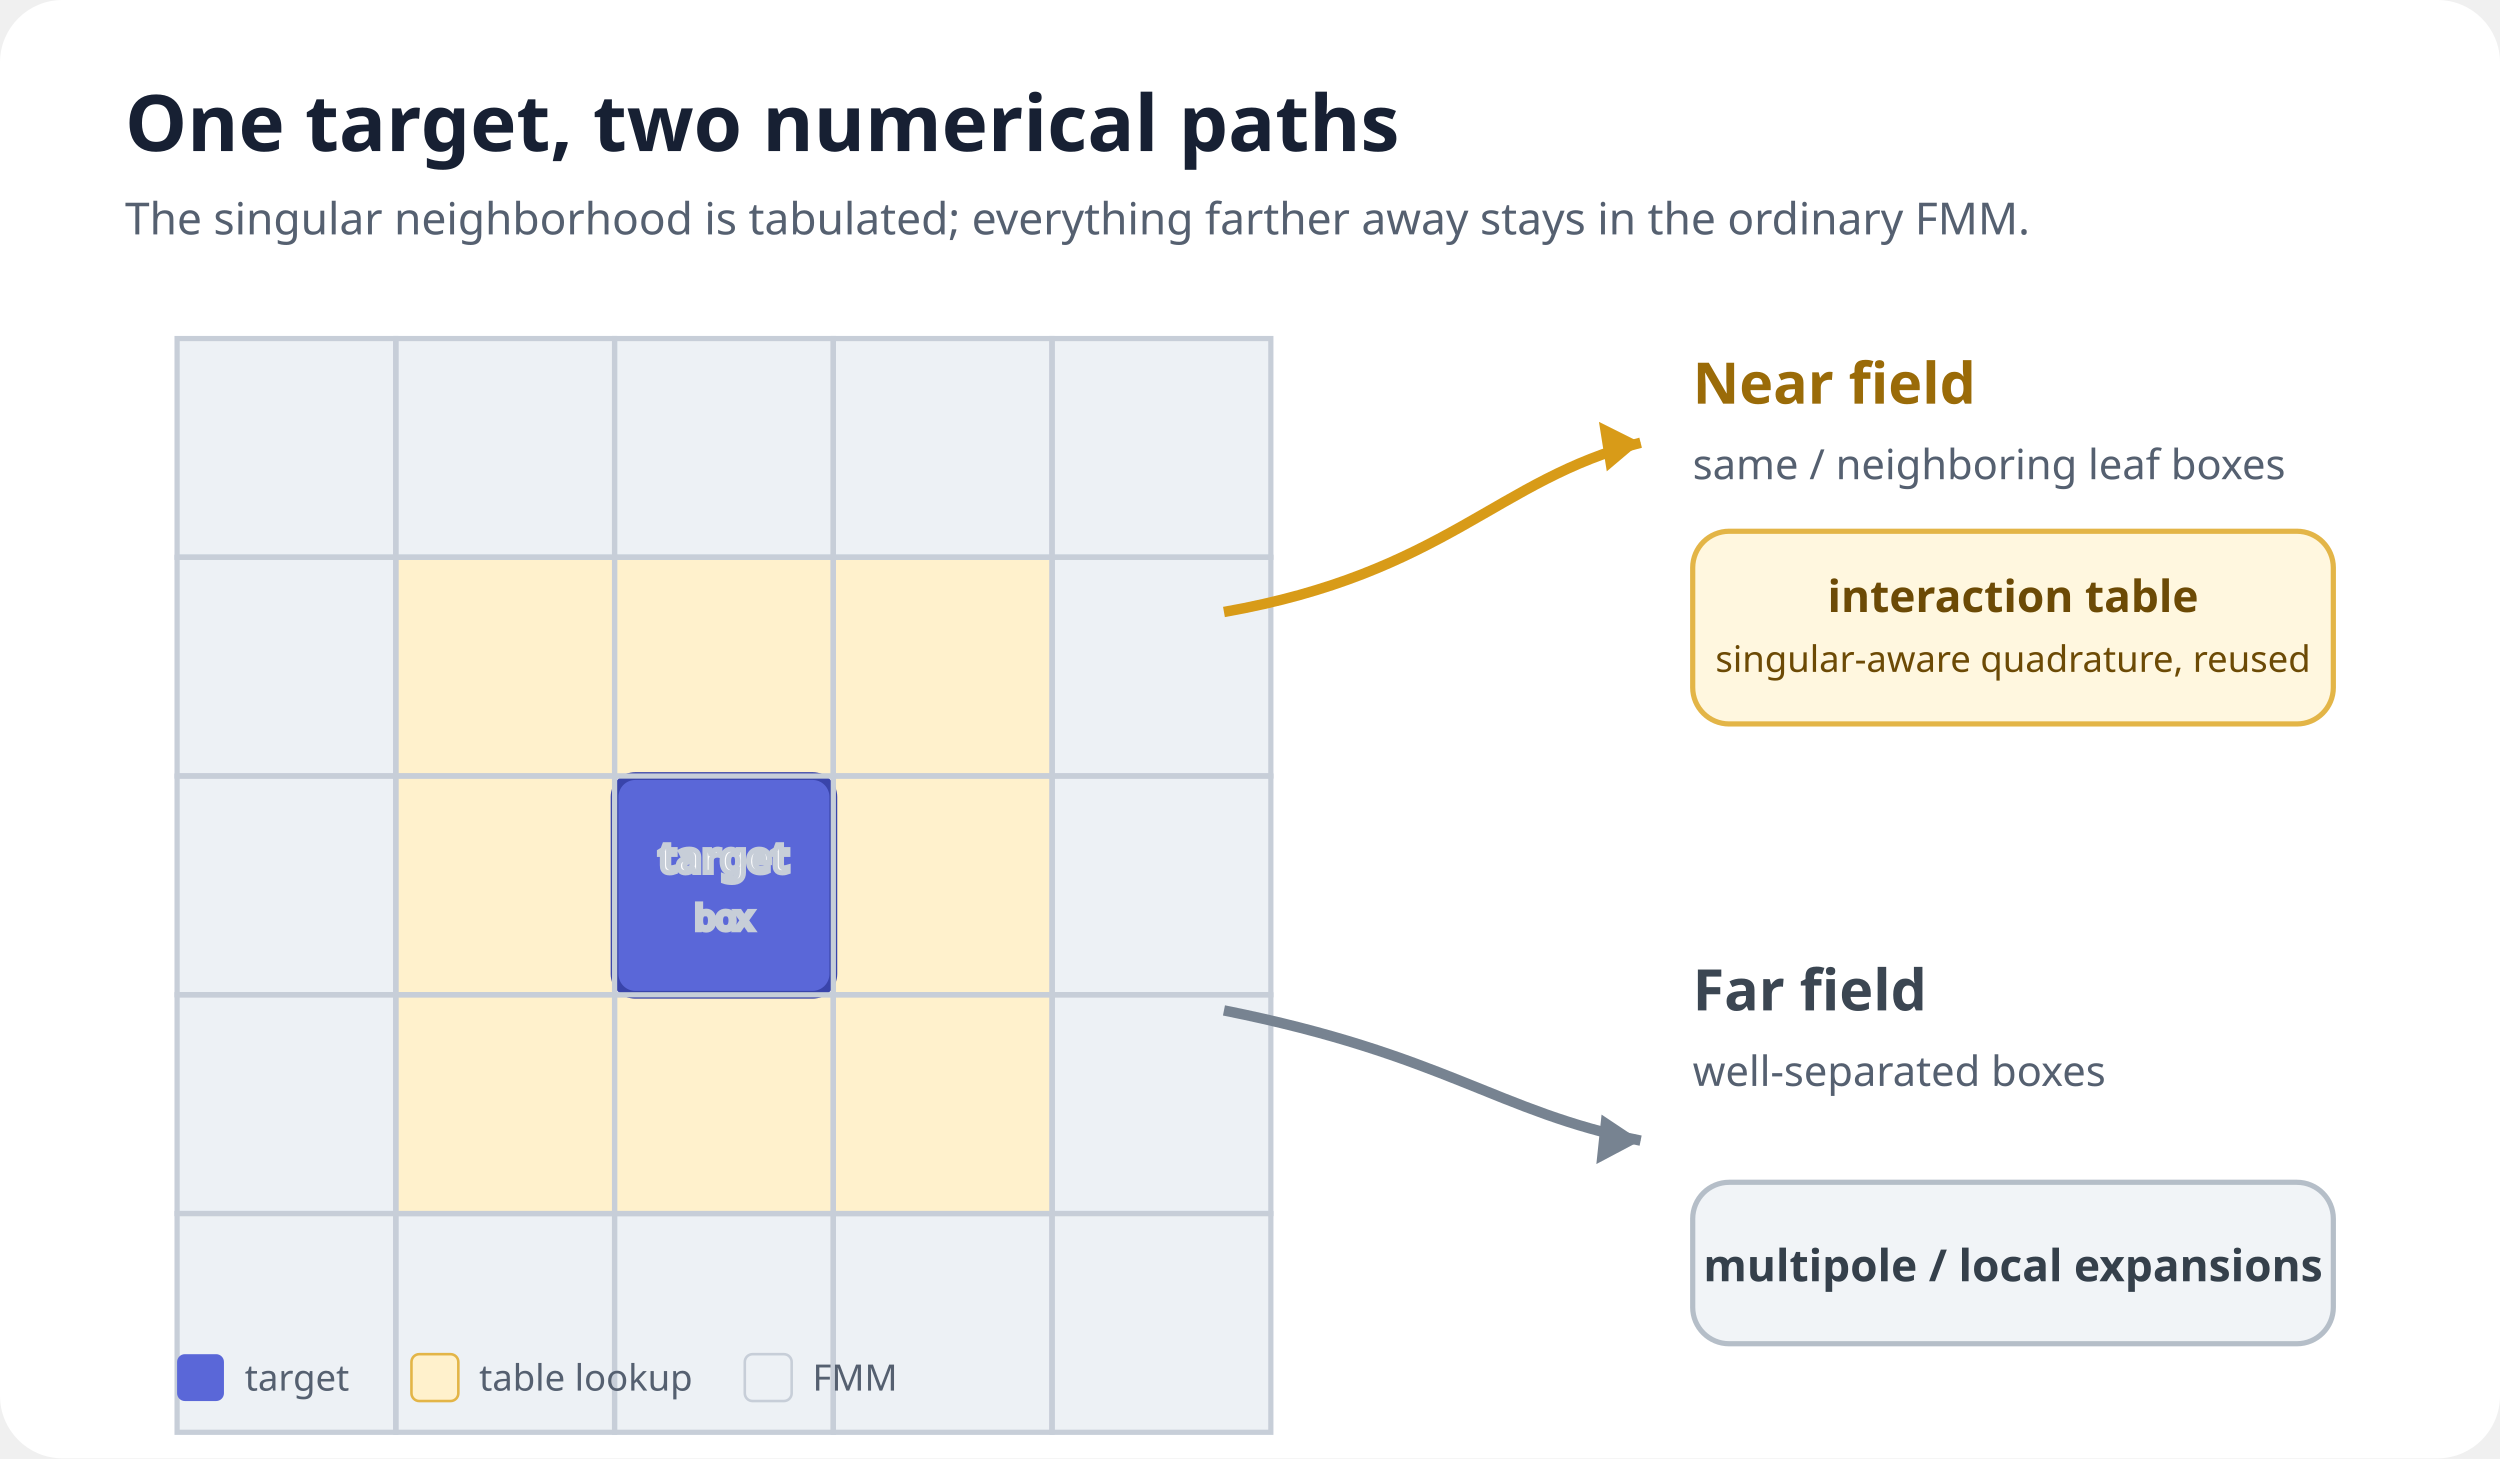
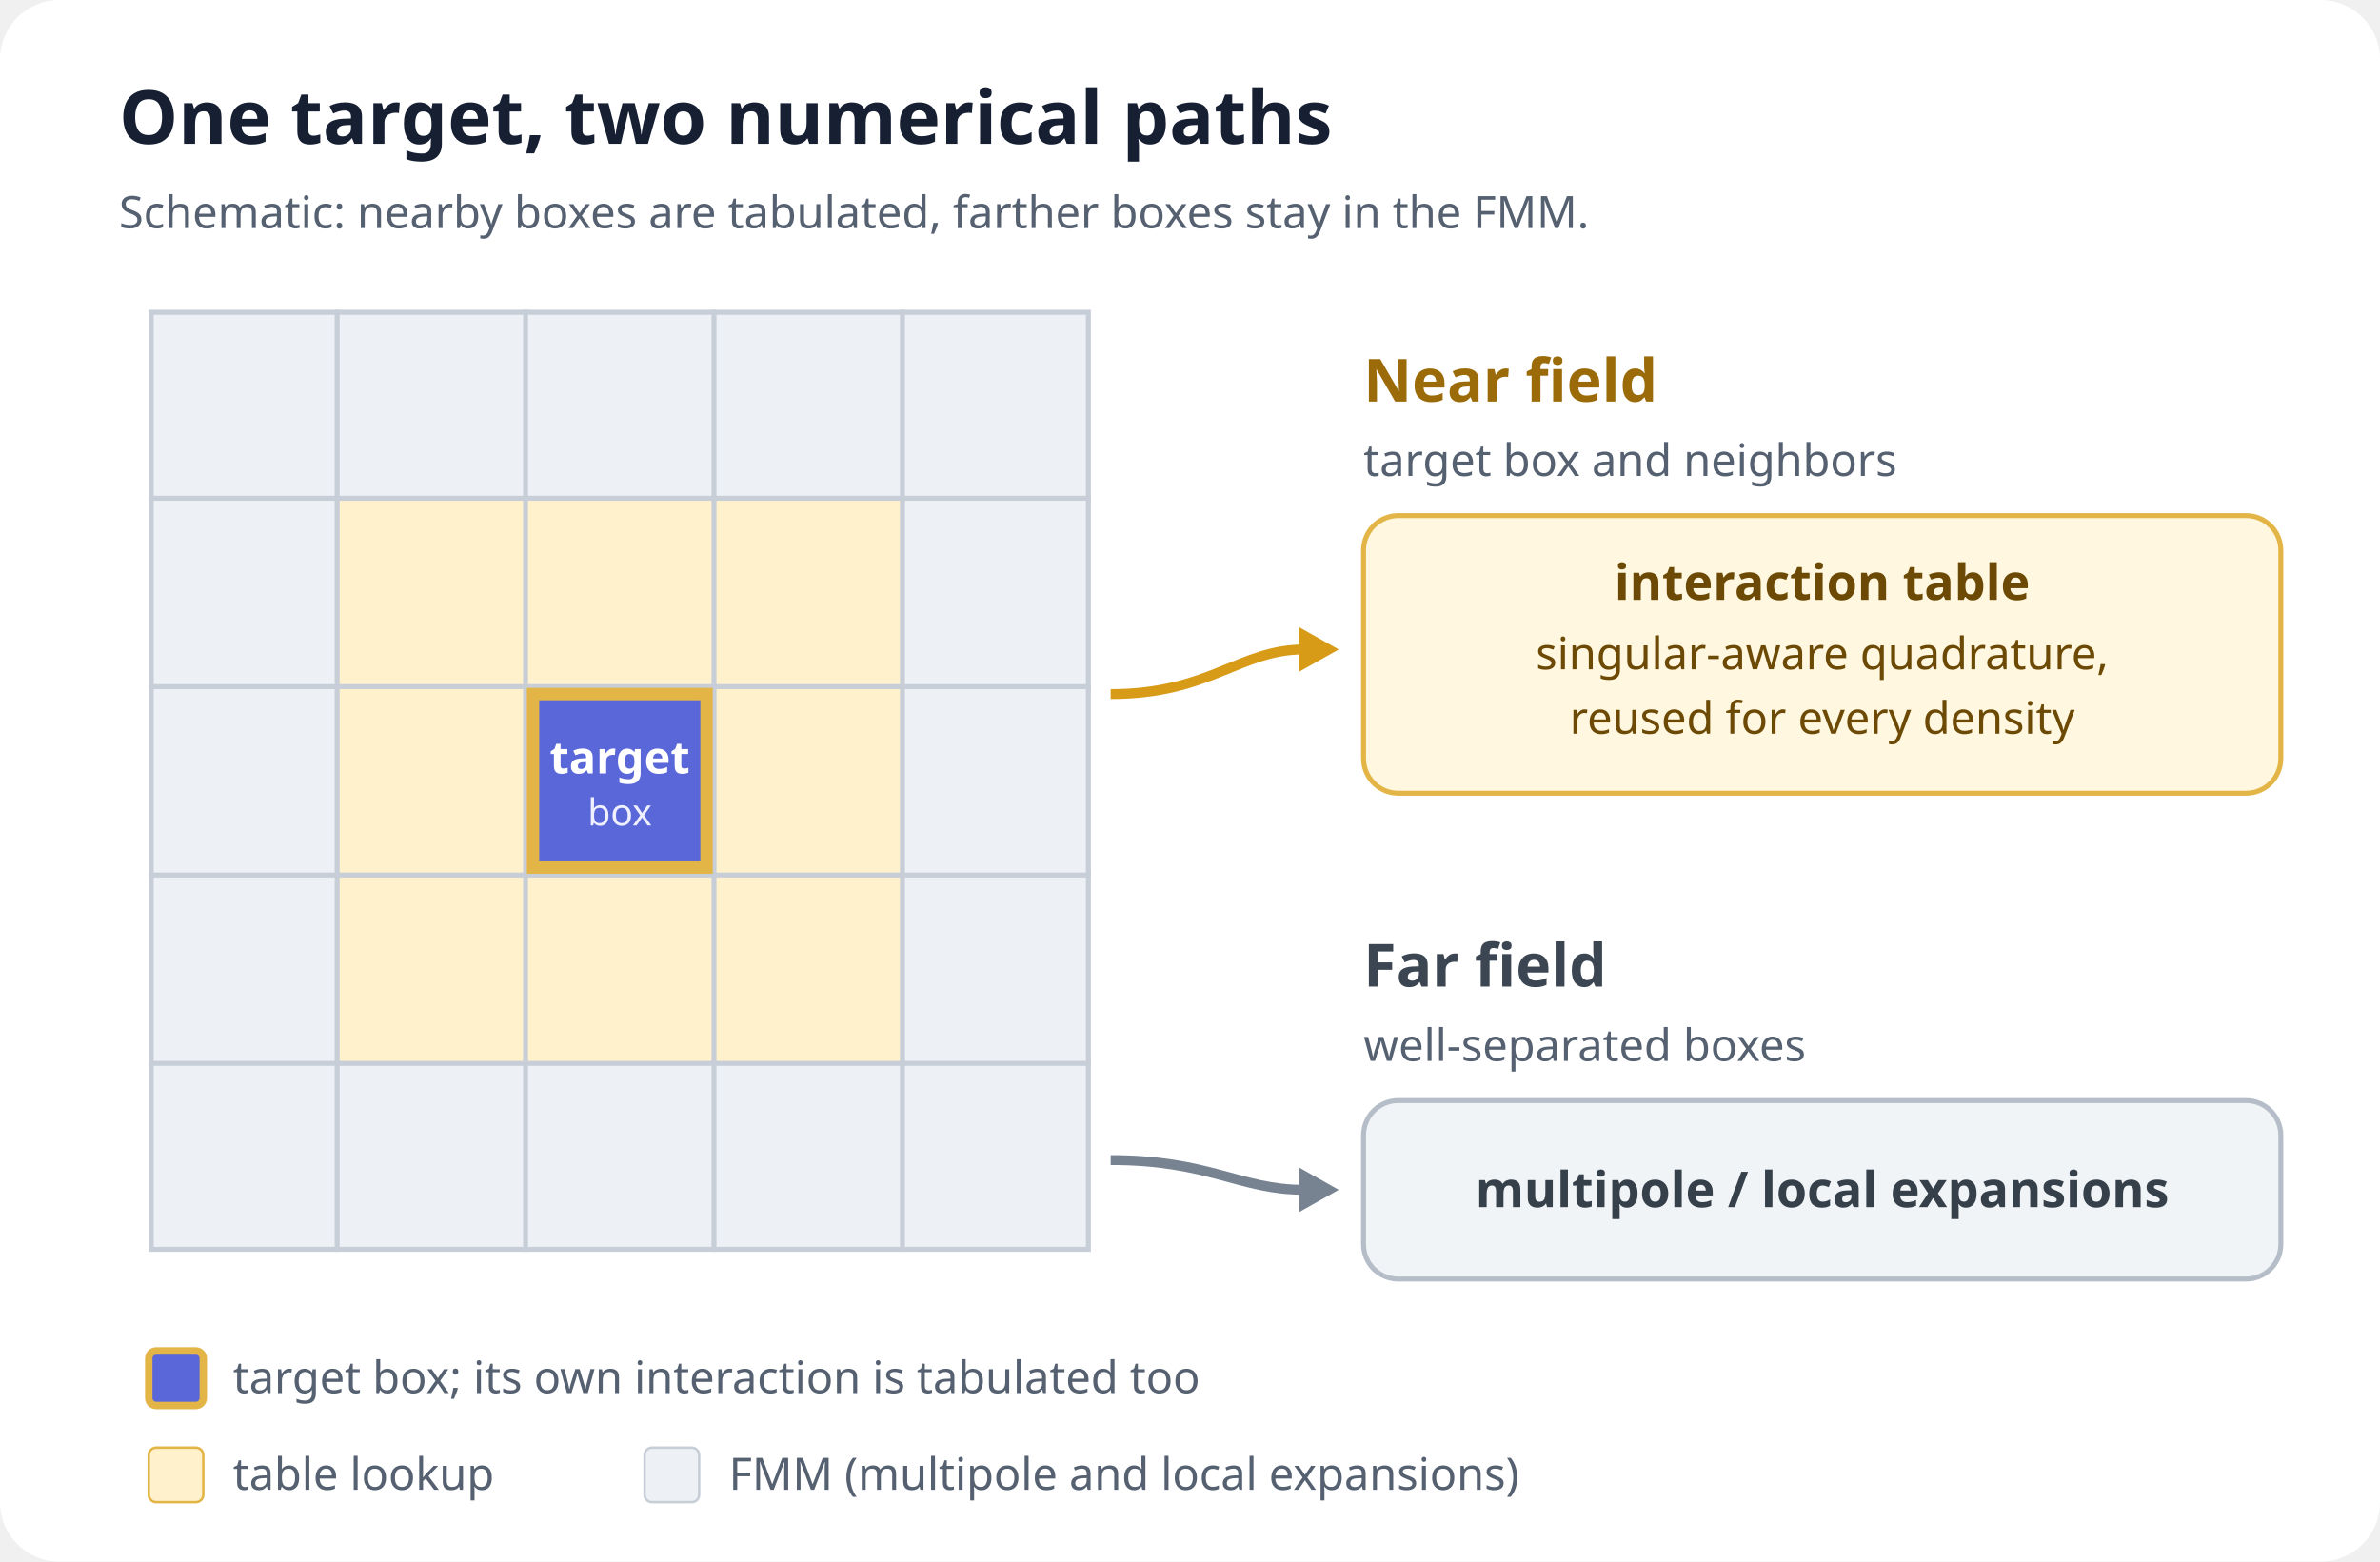
- <svg xmlns="http://www.w3.org/2000/svg" viewBox="0 0 960 560" role="img" aria-labelledby="title desc">
-   <rect width="960" height="560" rx="24" fill="#ffffff" />
+ <svg xmlns="http://www.w3.org/2000/svg" viewBox="0 0 960 630" role="img" aria-labelledby="title desc">
+   <rect width="960" height="630" rx="24" fill="#ffffff" />
  <text x="48" y="58" font-family="system-ui, sans-serif" font-size="30" font-weight="700" fill="#172033">One target, two numerical paths</text>
-   <text x="48" y="90" font-family="system-ui, sans-serif" font-size="17" fill="#556070">The singular neighborhood is tabulated; everything farther away stays in the ordinary FMM.</text>
-   <g transform="translate(68 130)" stroke="#c7ced8" stroke-width="2">
-     <rect x="0" y="0" width="420" height="420" rx="14" fill="#f7f8fa" stroke="none" />
-     <g fill="#edf1f5">
-       <rect x="0" y="0" width="84" height="84" />
-       <rect x="84" y="0" width="84" height="84" />
-       <rect x="168" y="0" width="84" height="84" />
-       <rect x="252" y="0" width="84" height="84" />
-       <rect x="336" y="0" width="84" height="84" />
-       <rect x="0" y="84" width="84" height="84" />
-       <rect x="336" y="84" width="84" height="84" />
-       <rect x="0" y="168" width="84" height="84" />
-       <rect x="336" y="168" width="84" height="84" />
-       <rect x="0" y="252" width="84" height="84" />
-       <rect x="336" y="252" width="84" height="84" />
-       <rect x="0" y="336" width="84" height="84" />
-       <rect x="84" y="336" width="84" height="84" />
-       <rect x="168" y="336" width="84" height="84" />
-       <rect x="252" y="336" width="84" height="84" />
-       <rect x="336" y="336" width="84" height="84" />
-     </g>
-     <g fill="#fff1cc">
-       <rect x="84" y="84" width="84" height="84" />
-       <rect x="168" y="84" width="84" height="84" />
-       <rect x="252" y="84" width="84" height="84" />
-       <rect x="84" y="168" width="84" height="84" />
-       <rect x="252" y="168" width="84" height="84" />
-       <rect x="84" y="252" width="84" height="84" />
-       <rect x="168" y="252" width="84" height="84" />
-       <rect x="252" y="252" width="84" height="84" />
-     </g>
-     <rect x="168" y="168" width="84" height="84" rx="8" fill="#5a67d8" stroke="#3944aa" stroke-width="3" />
-     <g fill="none">
-       <path d="M84 0v420M168 0v420M252 0v420M336 0v420M0 84h420M0 168h420M0 252h420M0 336h420" />
-     </g>
-     <text x="210" y="205" text-anchor="middle" font-family="system-ui, sans-serif" font-size="16" font-weight="700" fill="#ffffff">target</text>
-     <text x="210" y="227" text-anchor="middle" font-family="system-ui, sans-serif" font-size="13" fill="#eef0ff">box</text>
+   <text x="48" y="92" font-family="system-ui, sans-serif" font-size="18" fill="#556070">Schematic: nearby boxes are tabulated, farther boxes stay in the FMM.</text>
+   <g transform="translate(60 125)">
+     <rect x="0" y="0" width="380" height="380" fill="#edf1f5" />
+     <rect x="76" y="76" width="228" height="228" fill="#fff1cc" />
+     <rect x="152" y="152" width="76" height="76" fill="#5a67d8" />
+     <path d="M76 0v380M152 0v380M228 0v380M304 0v380M0 76h380M0 152h380M0 228h380M0 304h380" fill="none" stroke="#c7ced8" stroke-width="2" />
+     <rect x="1" y="1" width="378" height="378" fill="none" stroke="#c7ced8" stroke-width="2" />
+     <rect x="155" y="155" width="70" height="70" fill="none" stroke="#e3b547" stroke-width="5" />
+     <text x="190" y="187" text-anchor="middle" font-family="system-ui, sans-serif" font-size="18" font-weight="700" fill="#ffffff">target</text>
+     <text x="190" y="208" text-anchor="middle" font-family="system-ui, sans-serif" font-size="15" fill="#eef0ff">box</text>
  </g>
  <g font-family="system-ui, sans-serif">
-     <path d="M470 235 C555 220 575 184 630 170" fill="none" stroke="#d89b18" stroke-width="4" />
-     <polygon points="630,170 614,162 617,181" fill="#d89b18" />
-     <text x="650" y="155" font-size="22" font-weight="700" fill="#9a6b08">Near field</text>
-     <text x="650" y="184" font-size="16" fill="#556070">same / neighboring leaf boxes</text>
-     <rect x="650" y="204" width="246" height="74" rx="14" fill="#fff7df" stroke="#e3b547" stroke-width="2" />
-     <text x="773" y="235" text-anchor="middle" font-size="17" font-weight="700" fill="#6c4a05">interaction table</text>
-     <text x="773" y="258" text-anchor="middle" font-size="14" fill="#6c4a05">singular-aware quadrature, reused</text>
-     <path d="M470 388 C555 405 575 427 630 438" fill="none" stroke="#778391" stroke-width="4" />
-     <polygon points="630,438 615,428 613,447" fill="#778391" />
-     <text x="650" y="388" font-size="22" font-weight="700" fill="#3b4652">Far field</text>
-     <text x="650" y="417" font-size="16" fill="#556070">well-separated boxes</text>
-     <rect x="650" y="454" width="246" height="62" rx="14" fill="#f1f4f7" stroke="#b5bec8" stroke-width="2" />
-     <text x="773" y="492" text-anchor="middle" font-size="17" font-weight="700" fill="#35404b">multipole / local expansions</text>
+     <path d="M448 280 C488 280 500 262 526 262" fill="none" stroke="#d89b18" stroke-width="4" />
+     <polygon points="540,262 524,253 524,271" fill="#d89b18" />
+     <text x="550" y="162" font-size="24" font-weight="700" fill="#9a6b08">Near field</text>
+     <text x="550" y="192" font-size="18" fill="#556070">target box and neighbors</text>
+     <rect x="550" y="208" width="370" height="112" rx="14" fill="#fff7df" stroke="#e3b547" stroke-width="2" />
+     <text x="735" y="242" text-anchor="middle" font-size="20" font-weight="700" fill="#6c4a05">interaction table</text>
+     <text x="735" y="270" text-anchor="middle" font-size="18" fill="#6c4a05">singular-aware quadrature,</text>
+     <text x="735" y="296" text-anchor="middle" font-size="18" fill="#6c4a05">reused for every density</text>
+     <path d="M448 468 C488 468 500 480 526 480" fill="none" stroke="#778391" stroke-width="4" />
+     <polygon points="540,480 524,471 524,489" fill="#778391" />
+     <text x="550" y="398" font-size="24" font-weight="700" fill="#3b4652">Far field</text>
+     <text x="550" y="428" font-size="18" fill="#556070">well-separated boxes</text>
+     <rect x="550" y="444" width="370" height="72" rx="14" fill="#f1f4f7" stroke="#b5bec8" stroke-width="2" />
+     <text x="735" y="487" text-anchor="middle" font-size="20" font-weight="700" fill="#35404b">multipole / local expansions</text>
  </g>
-   <g font-family="system-ui, sans-serif" font-size="14">
-     <rect x="68" y="520" width="18" height="18" rx="3" fill="#5a67d8" />
-     <text x="94" y="534" fill="#556070">target</text>
-     <rect x="158" y="520" width="18" height="18" rx="3" fill="#fff1cc" stroke="#e3b547" />
-     <text x="184" y="534" fill="#556070">table lookup</text>
-     <rect x="286" y="520" width="18" height="18" rx="3" fill="#edf1f5" stroke="#c7ced8" />
-     <text x="312" y="534" fill="#556070">FMM</text>
+   <g font-family="system-ui, sans-serif" font-size="18" fill="#556070">
+     <rect x="60" y="545" width="22" height="22" rx="3" fill="#5a67d8" stroke="#e3b547" stroke-width="3" />
+     <text x="94" y="562">target box; its own interaction is tabulated too</text>
+     <rect x="60" y="584" width="22" height="22" rx="3" fill="#fff1cc" stroke="#e3b547" />
+     <text x="94" y="601">table lookup</text>
+     <rect x="260" y="584" width="22" height="22" rx="3" fill="#edf1f5" stroke="#c7ced8" />
+     <text x="294" y="601">FMM (multipole and local expansions)</text>
  </g>
</svg>
